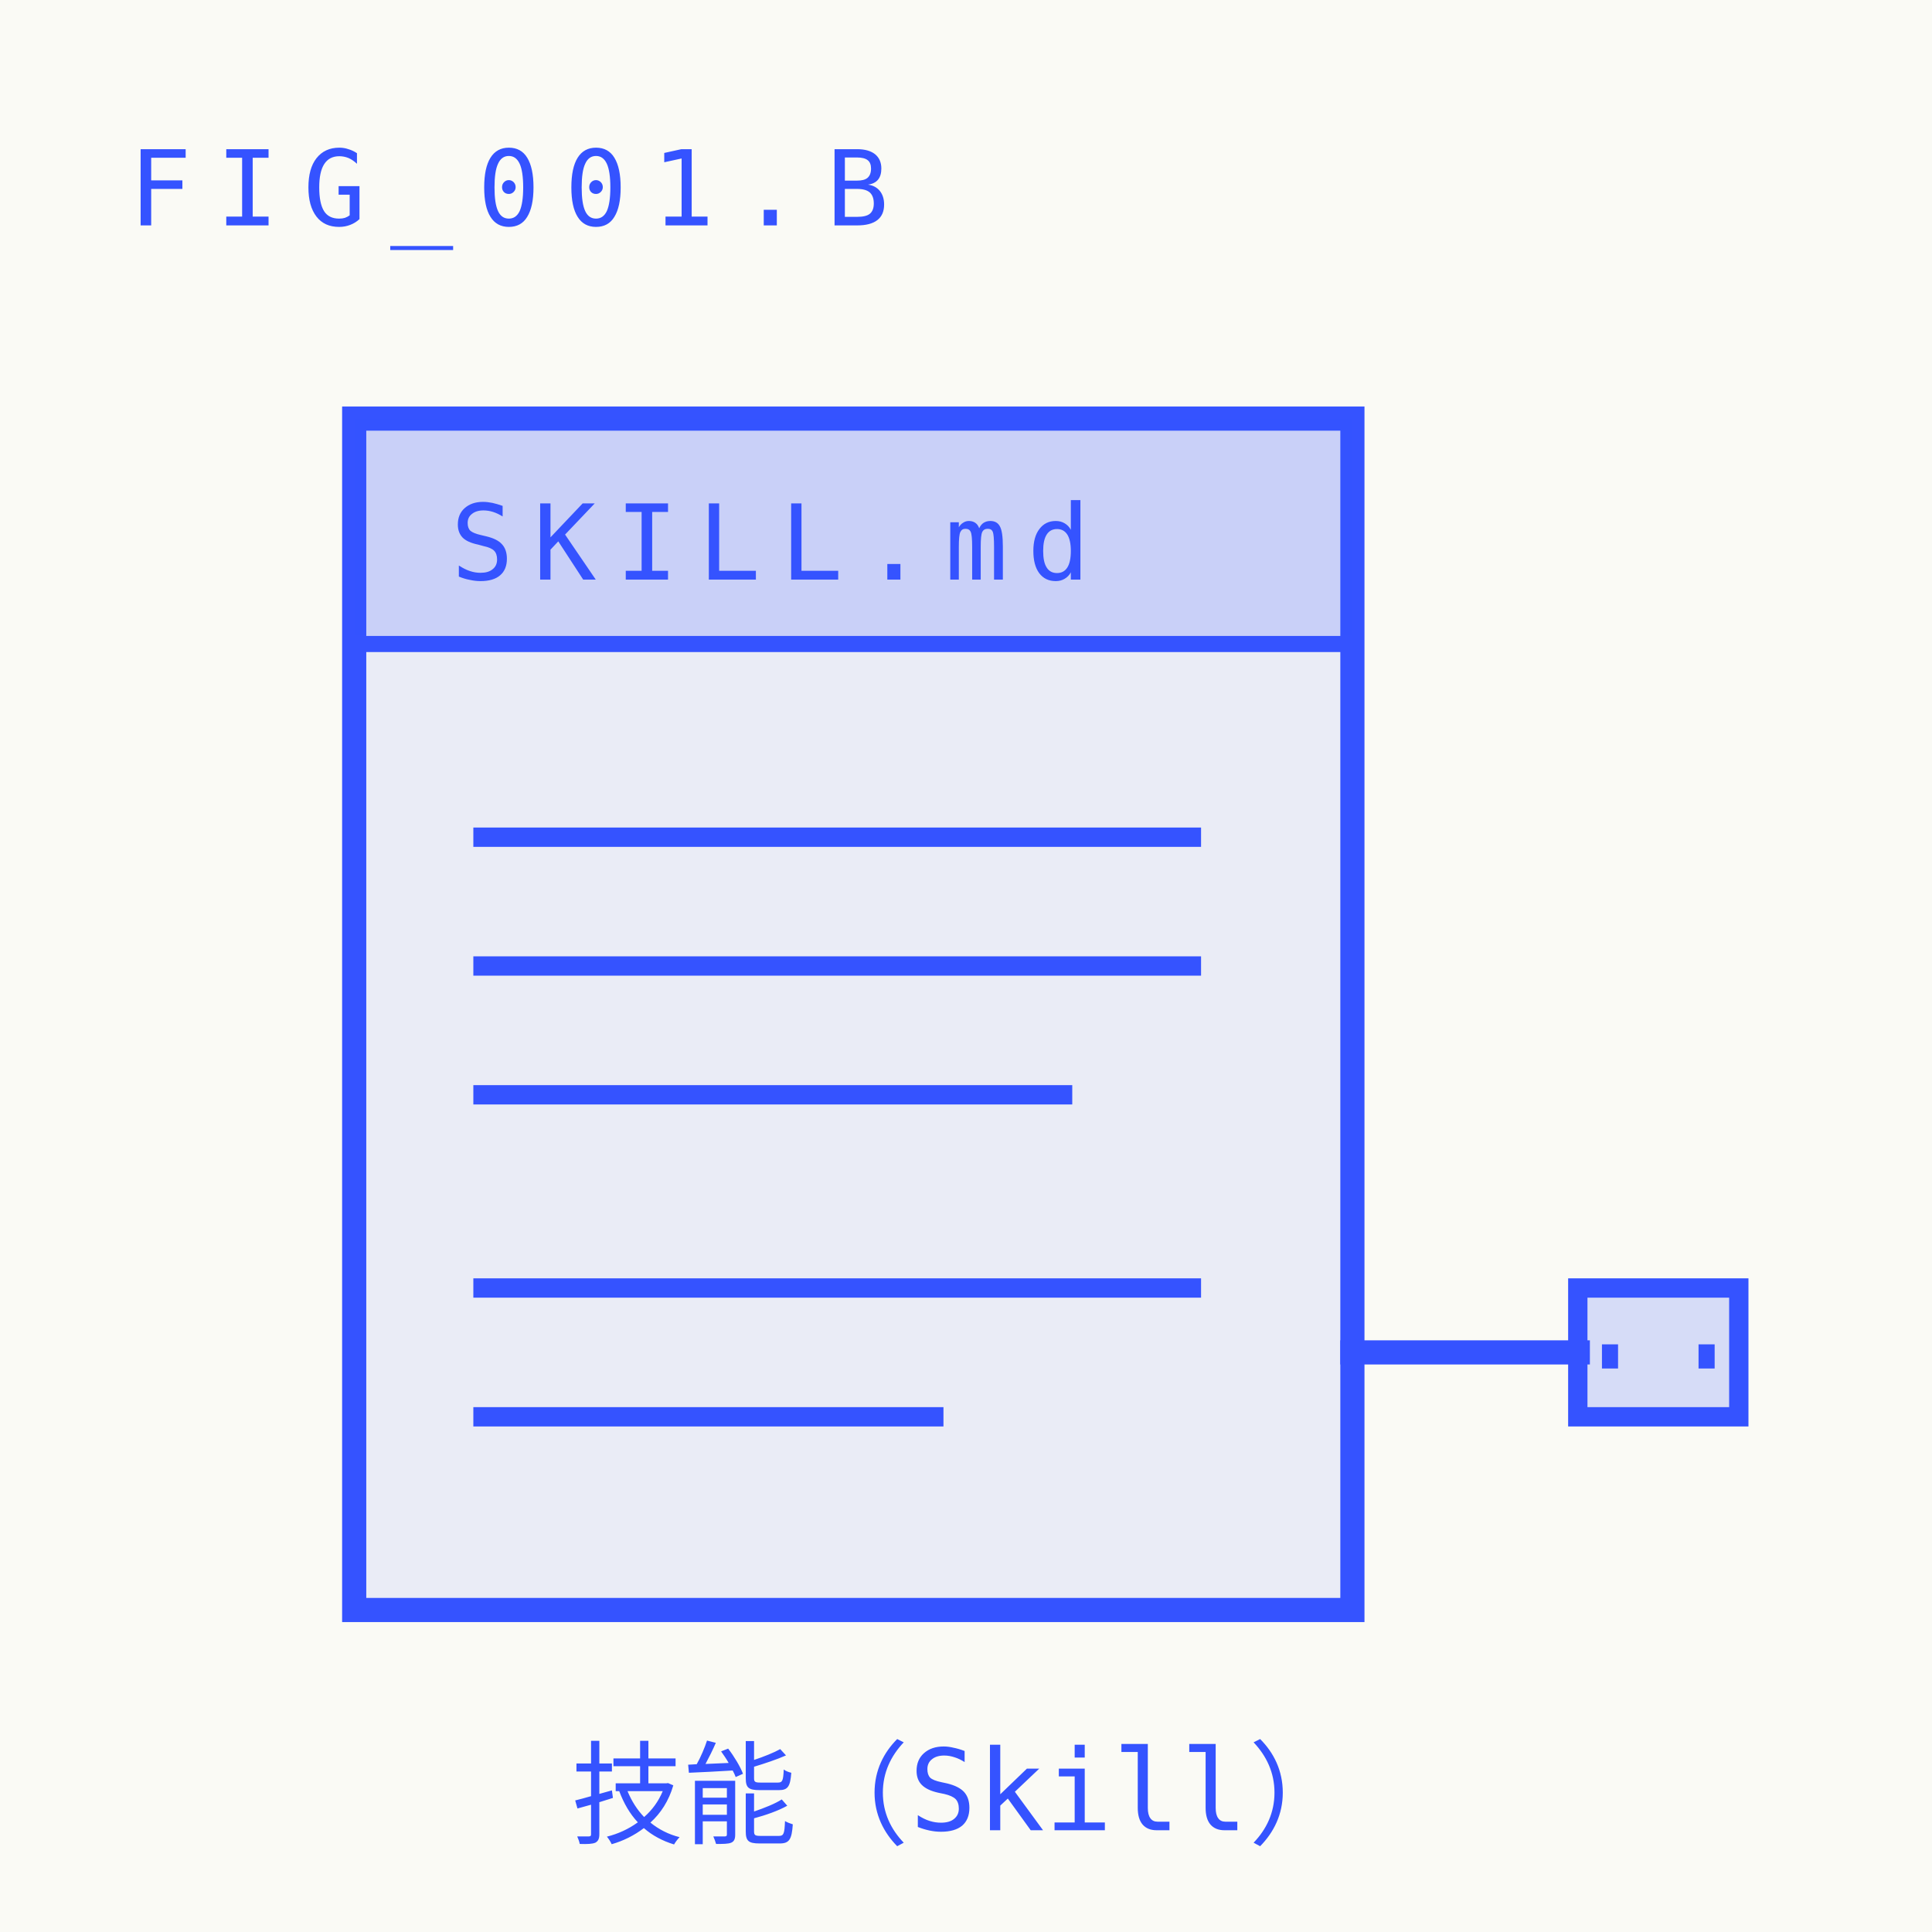
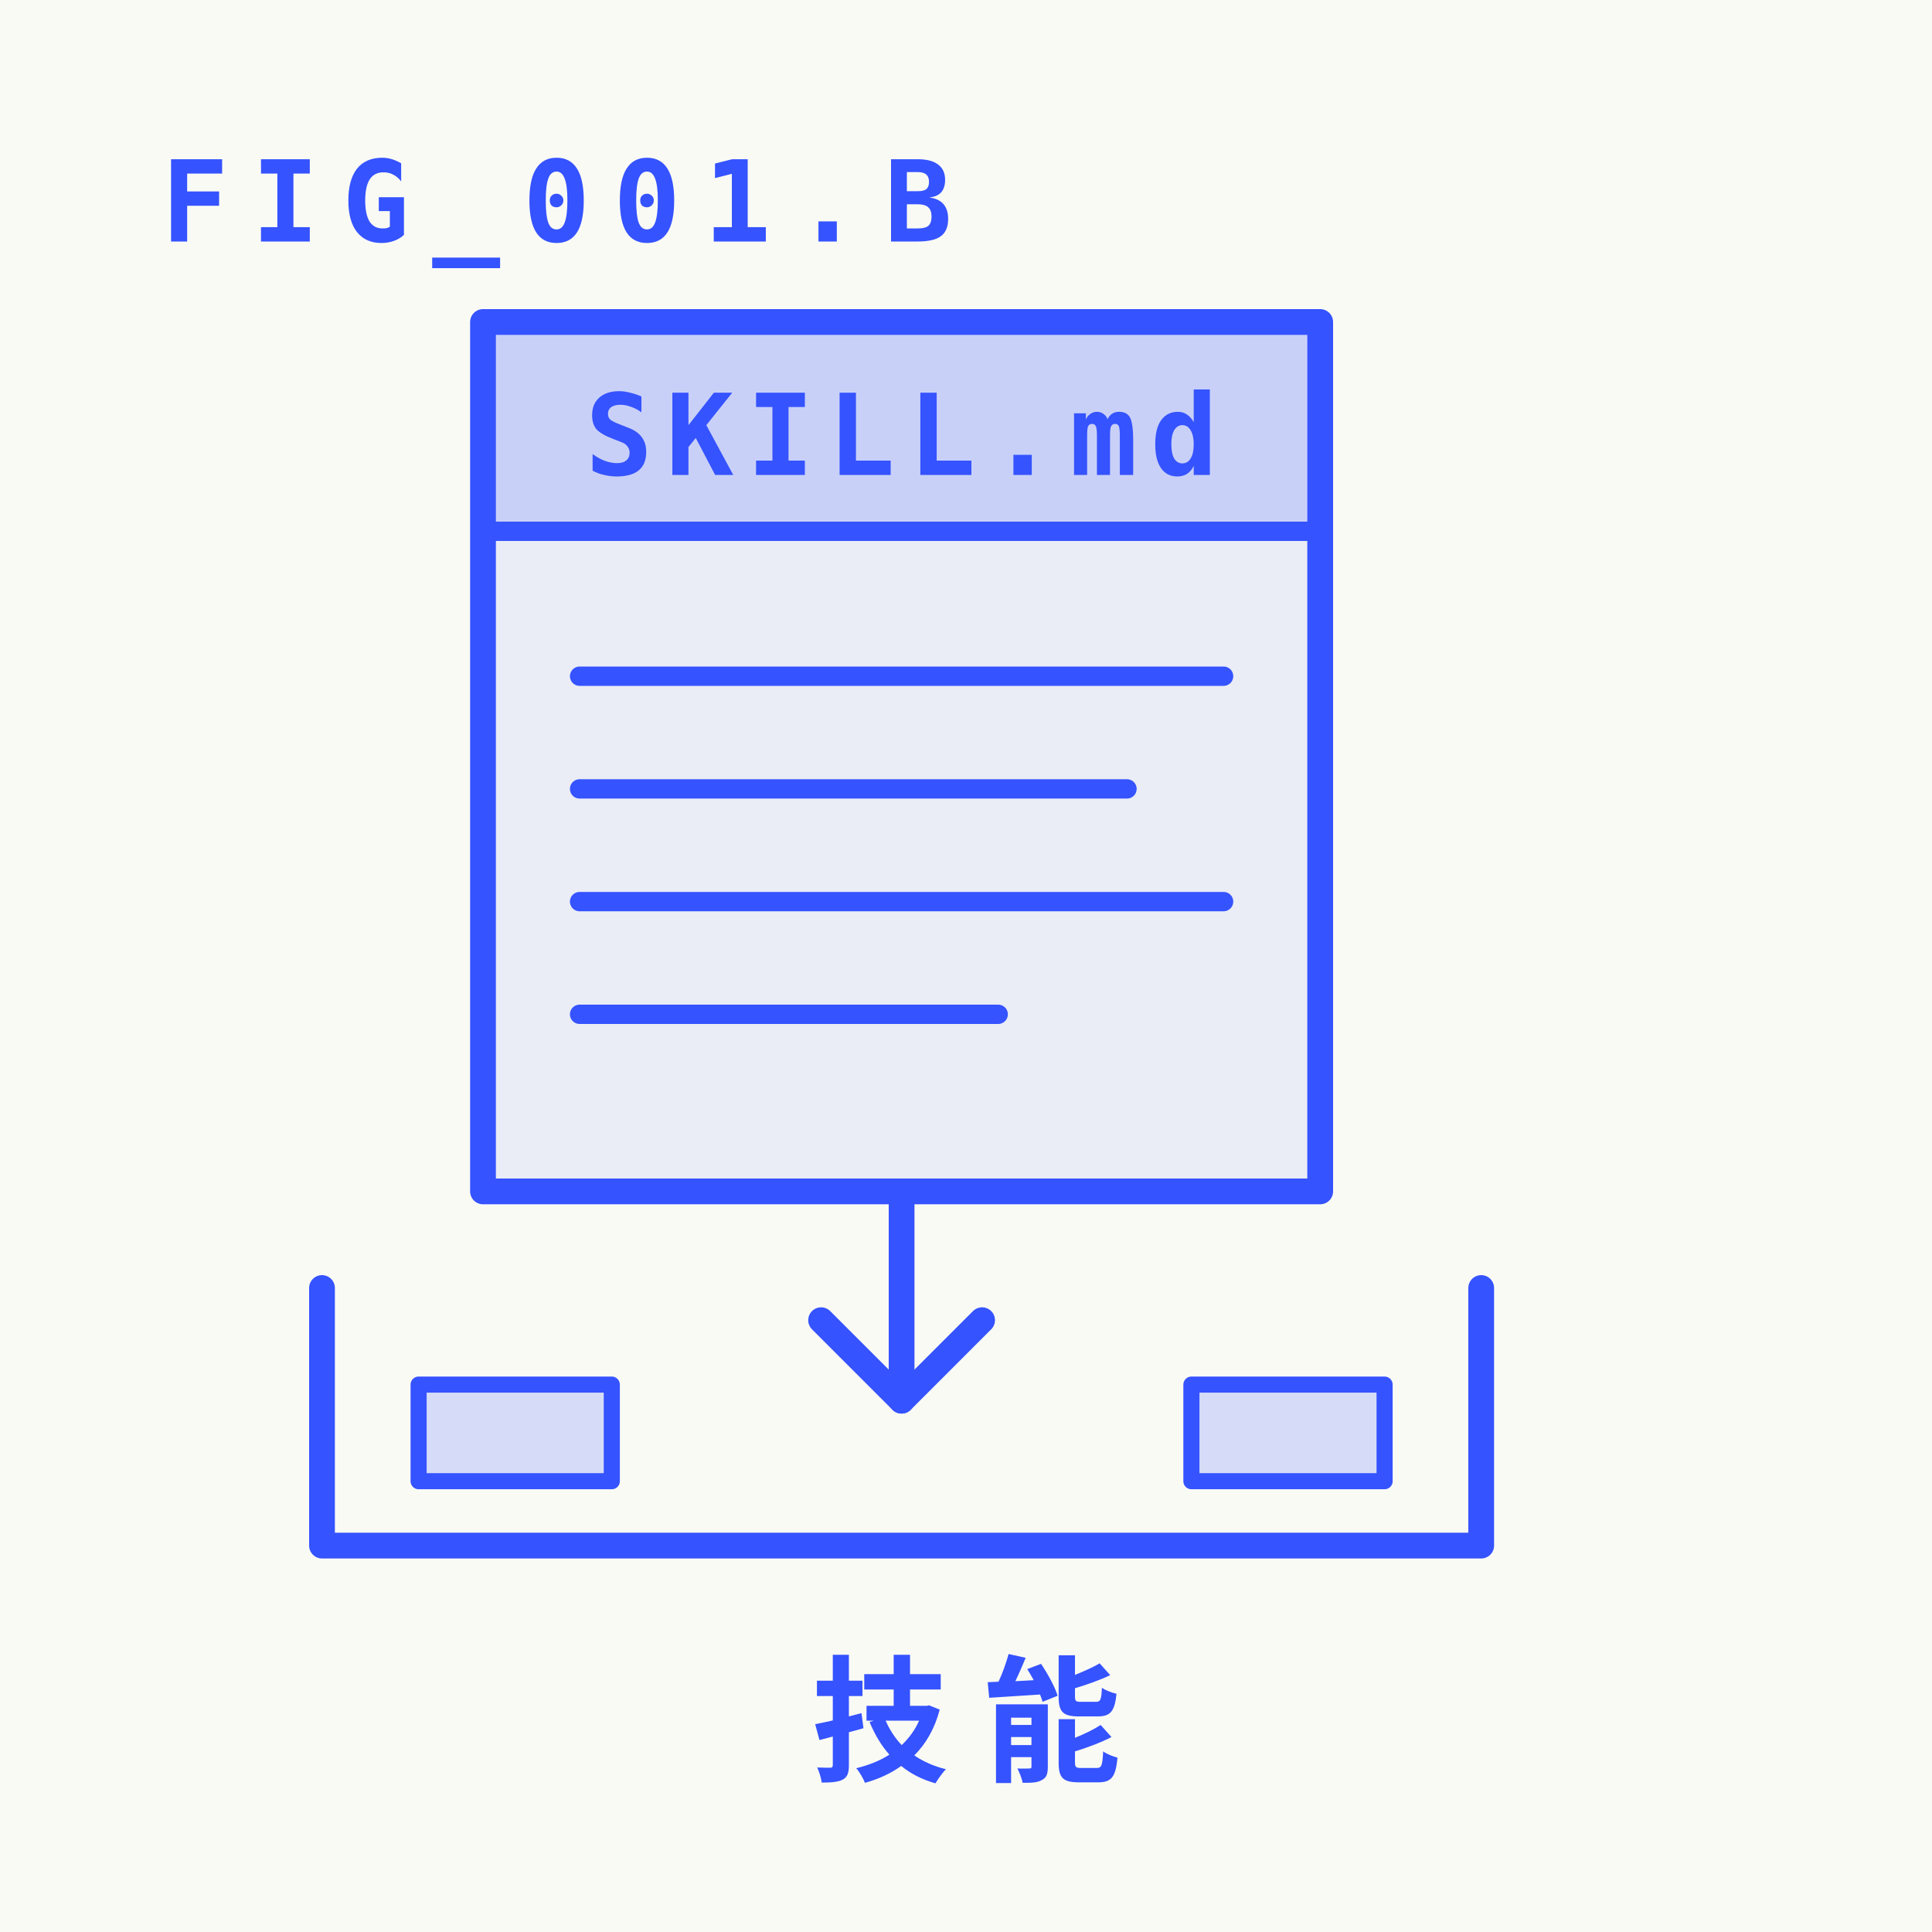
- <svg xmlns="http://www.w3.org/2000/svg" width="120" height="120" viewBox="0 0 120 120" role="img" aria-label="FIG_001.B：为智能体（Agent）封装的 SKILL.md">
+ <svg xmlns="http://www.w3.org/2000/svg" width="120" height="120" viewBox="0 0 120 120" role="img" aria-label="FIG_001.B: a SKILL.md file dropping into an agent's skill folder">
  <defs>
    <style>
-       .bp { stroke: #3553ff; fill: none; stroke-linejoin: miter; stroke-linecap: square; }
-       .bp-fill { fill: #3553ff; }
-       .face { fill: rgba(53, 83, 255, 0.08); }
-       .face-strong { fill: rgba(53, 83, 255, 0.18); }
-       .mono { font-family: 'JetBrains Mono', ui-monospace, Consolas, monospace; }
+       .bp { stroke: #3553ff; fill: none; stroke-linejoin: round; stroke-linecap: round; }
+       .ink { fill: #3553ff; }
+       .face { fill: #3553ff; fill-opacity: 0.08; }
+       .face-strong { fill: #3553ff; fill-opacity: 0.18; }
+       .mono { font-family: 'JetBrains Mono', ui-monospace, SFMono-Regular, Menlo, Consolas, monospace; font-weight: 600; }
    </style>
  </defs>
  <rect width="120" height="120" fill="#fafaf5" />
-   <text class="mono bp-fill" x="8" y="14" font-size="6.5" letter-spacing="1.5">FIG_001.B</text>
-   <rect class="face" x="22" y="26" width="62" height="74" />
-   <rect class="bp" x="22" y="26" width="62" height="74" stroke-width="1.5" />
-   <rect class="face-strong" x="22" y="26" width="62" height="14" />
-   <line class="bp" x1="22" y1="40" x2="84" y2="40" stroke-width="1" />
-   <text class="mono bp-fill" x="28" y="36" font-size="6.5" letter-spacing="1.2">SKILL.md</text>
-   <line class="bp" x1="30" y1="52" x2="74" y2="52" stroke-width="1.2" />
-   <line class="bp" x1="30" y1="60" x2="74" y2="60" stroke-width="1.2" />
-   <line class="bp" x1="30" y1="68" x2="66" y2="68" stroke-width="1.2" />
-   <line class="bp" x1="30" y1="80" x2="74" y2="80" stroke-width="1.2" />
-   <line class="bp" x1="30" y1="88" x2="58" y2="88" stroke-width="1.2" />
-   <line class="bp" x1="84" y1="84" x2="98" y2="84" stroke-width="1.5" />
-   <rect class="face-strong" x="98" y="80" width="10" height="8" />
-   <rect class="bp" x="98" y="80" width="10" height="8" stroke-width="1.2" />
-   <line class="bp" x1="100" y1="84" x2="100" y2="84.5" stroke-width="1" />
-   <line class="bp" x1="106" y1="84" x2="106" y2="84.5" stroke-width="1" />
-   <text class="mono bp-fill" x="60" y="114" font-size="7" letter-spacing="0" text-anchor="middle">技能（Skill）</text>
+   <text class="mono ink" x="10" y="15" font-size="7" letter-spacing="1.4">FIG_001.B</text>
+   <rect class="face" x="30" y="20" width="52" height="54" />
+   <rect class="face-strong" x="30" y="20" width="52" height="13" />
+   <rect class="bp" x="30" y="20" width="52" height="54" stroke-width="1.6" />
+   <line class="bp" x1="30" y1="33" x2="82" y2="33" stroke-width="1.2" />
+   <text class="mono ink" x="56" y="29.5" font-size="7" letter-spacing="0.8" text-anchor="middle">SKILL.md</text>
+   <line class="bp" x1="36" y1="42" x2="76" y2="42" stroke-width="1.2" />
+   <line class="bp" x1="36" y1="49" x2="70" y2="49" stroke-width="1.2" />
+   <line class="bp" x1="36" y1="56" x2="76" y2="56" stroke-width="1.2" />
+   <line class="bp" x1="36" y1="63" x2="62" y2="63" stroke-width="1.2" />
+   <line class="bp" x1="56" y1="74" x2="56" y2="87" stroke-width="1.6" />
+   <polyline class="bp" points="51,82 56,87 61,82" stroke-width="1.6" />
+   <rect class="face-strong" x="26" y="86" width="12" height="6" />
+   <rect class="bp" x="26" y="86" width="12" height="6" stroke-width="1" />
+   <rect class="face-strong" x="74" y="86" width="12" height="6" />
+   <rect class="bp" x="74" y="86" width="12" height="6" stroke-width="1" />
+   <path class="bp" d="M20 80 V96 H92 V80" stroke-width="1.6" />
+   <text class="mono ink" x="60" y="110" font-size="8.5" letter-spacing="2.2" text-anchor="middle">技能</text>
</svg>
